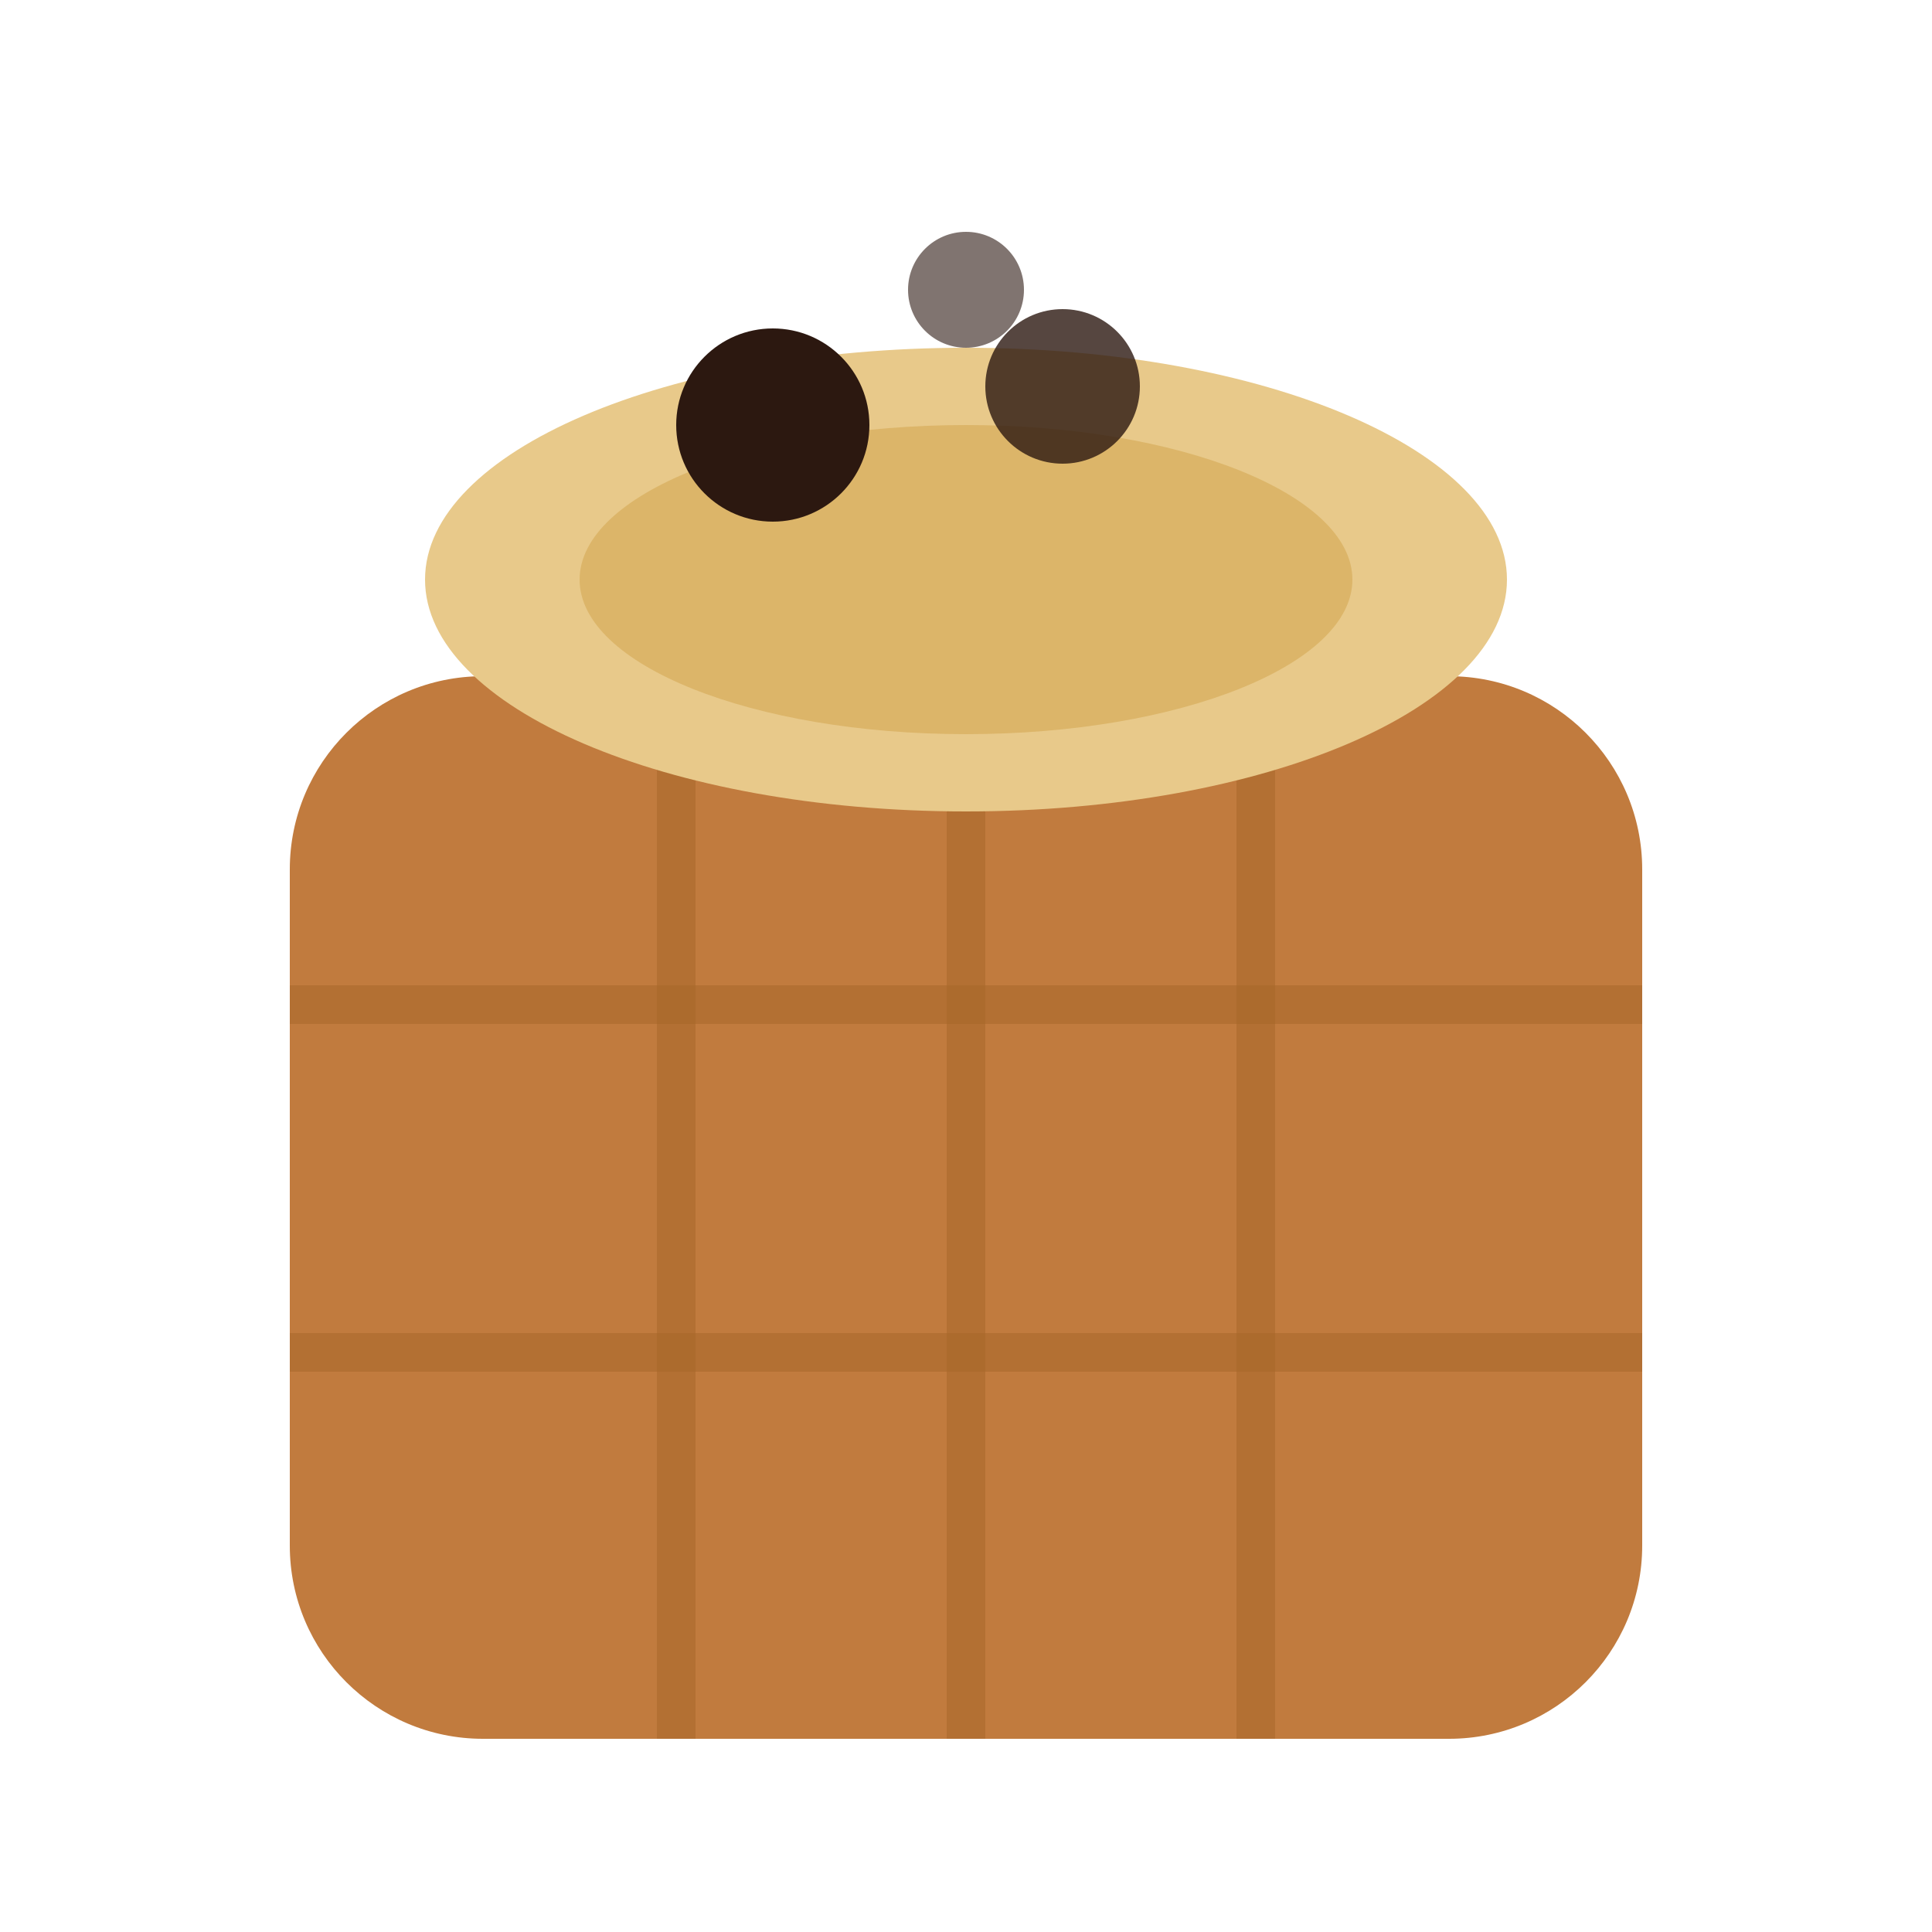
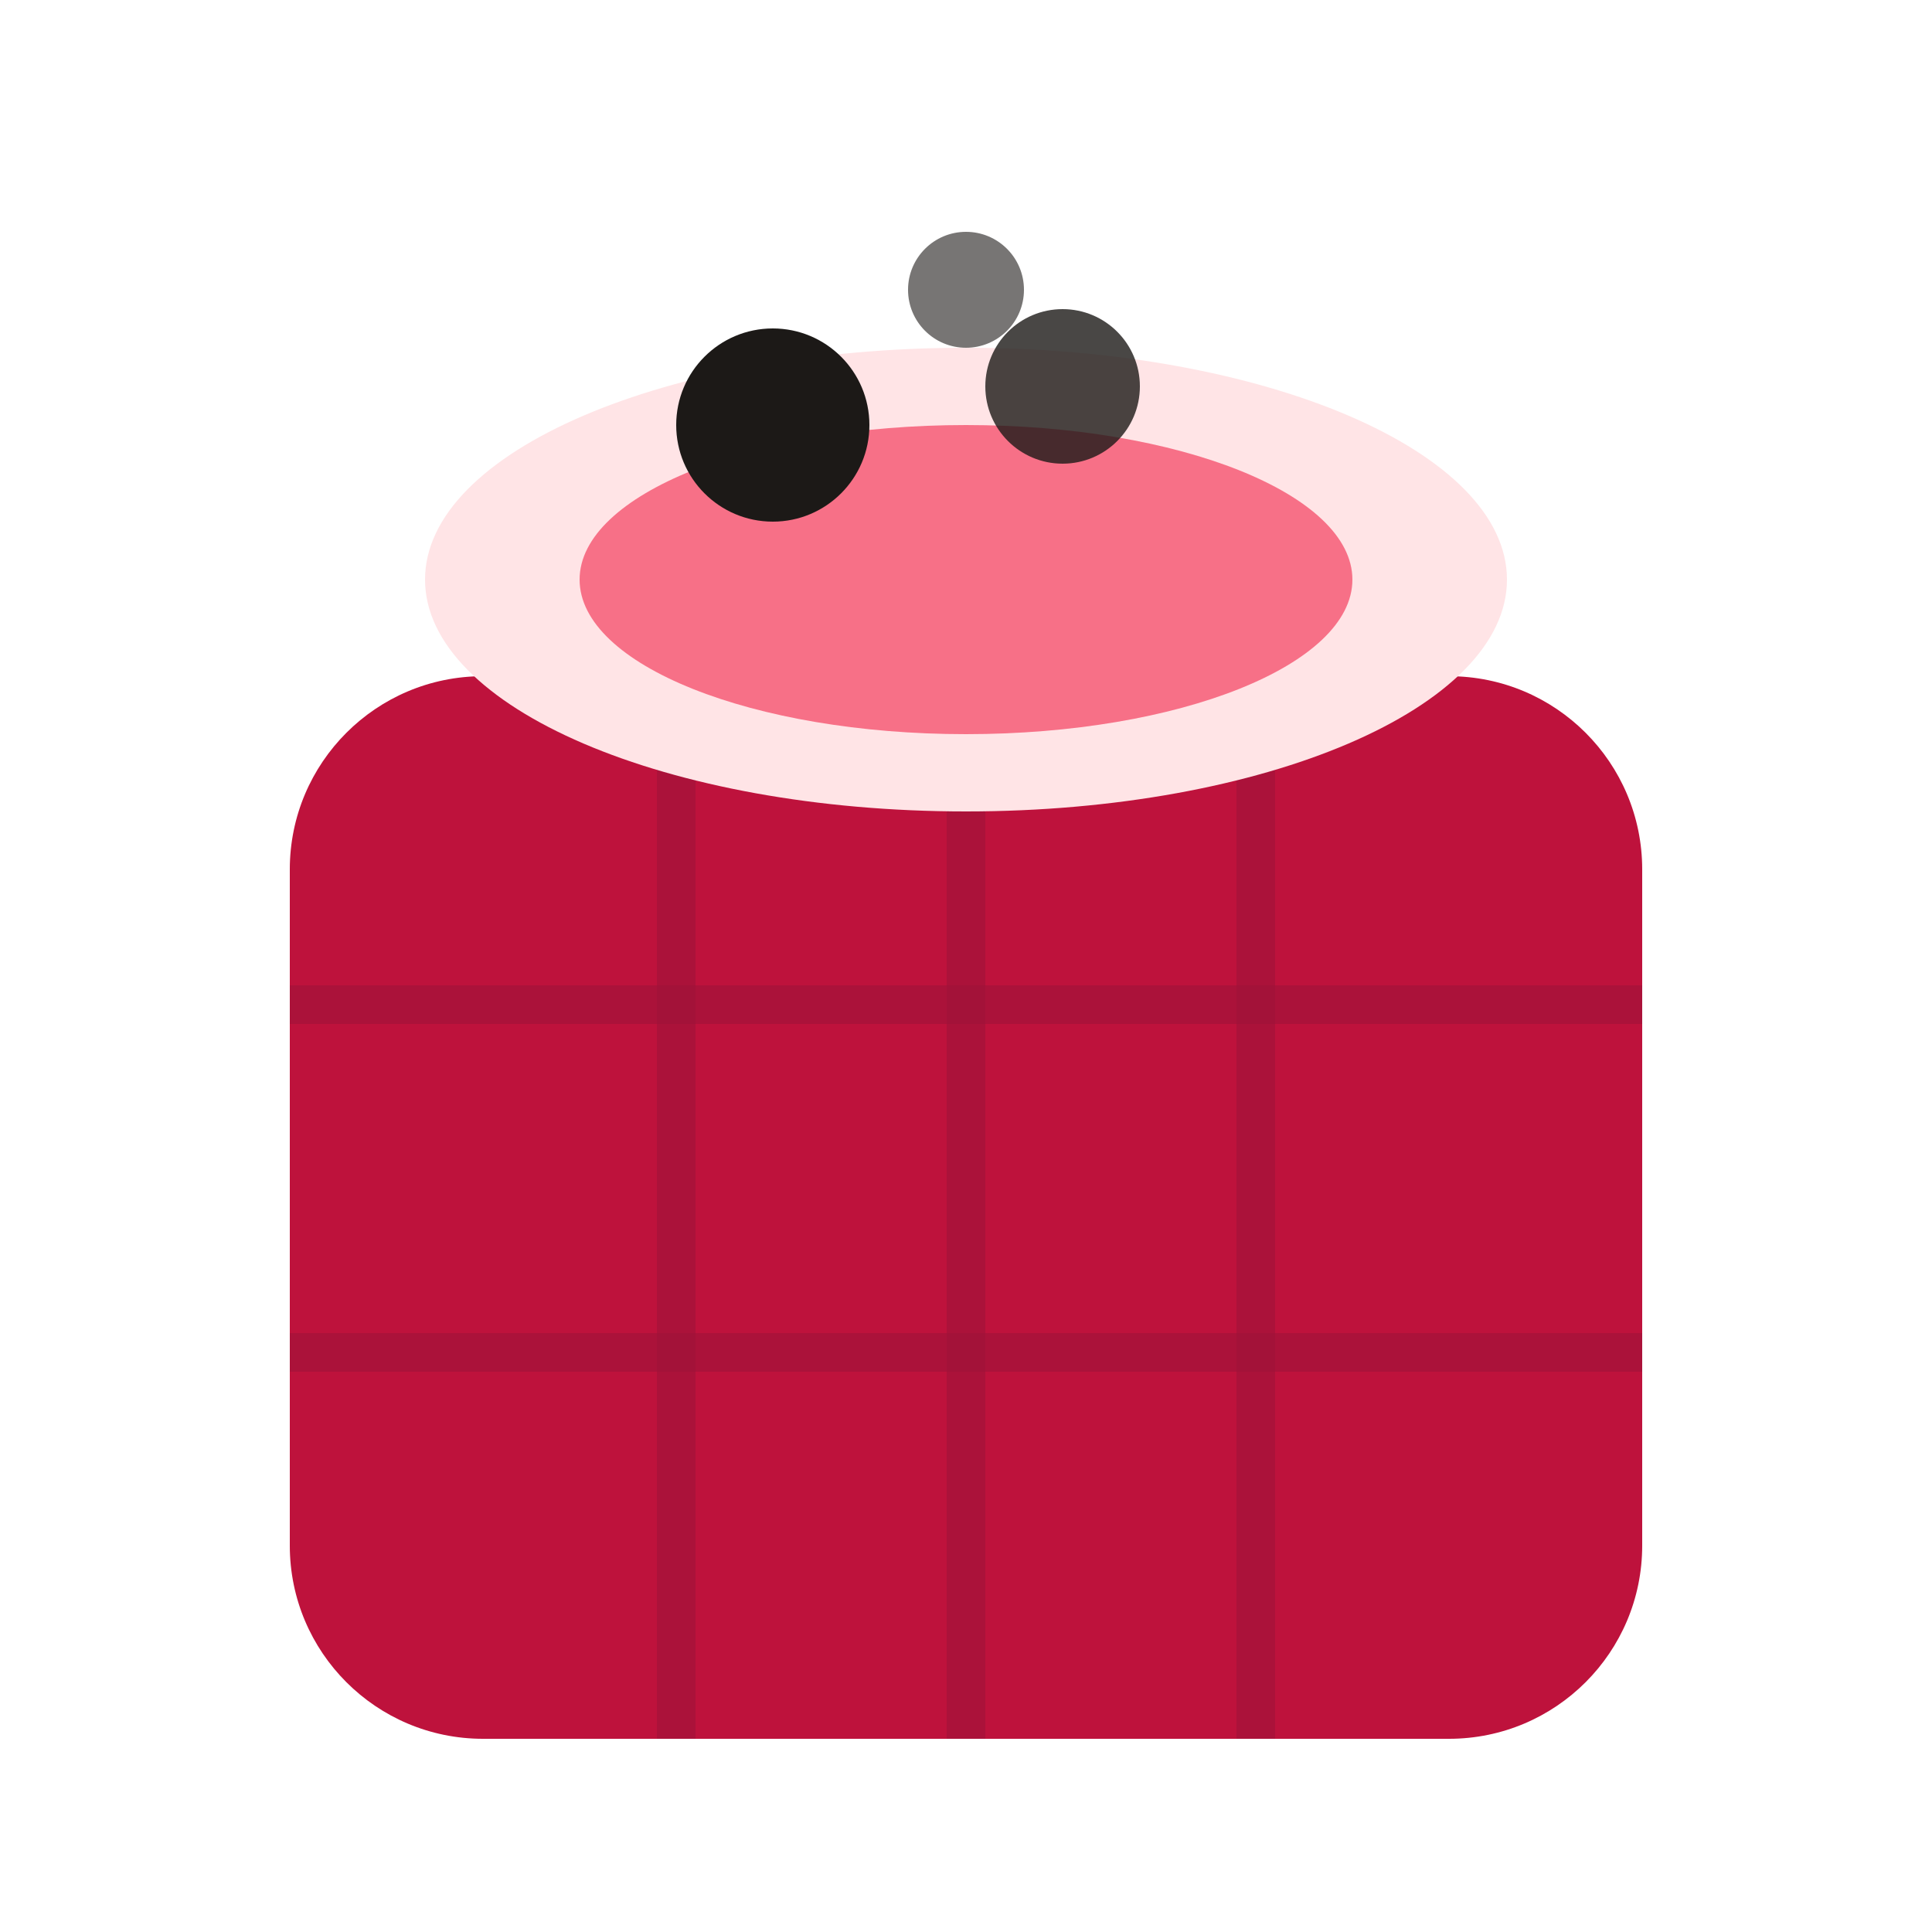
<svg xmlns="http://www.w3.org/2000/svg" width="32" height="32" viewBox="0 0 100 100" fill="none">
-   <rect x="15" y="35" width="70" height="55" rx="10" fill="#C17B3E" />
-   <line x1="35" y1="35" x2="35" y2="90" stroke="#A66528" stroke-width="2" opacity="0.5" />
-   <line x1="50" y1="35" x2="50" y2="90" stroke="#A66528" stroke-width="2" opacity="0.5" />
-   <line x1="65" y1="35" x2="65" y2="90" stroke="#A66528" stroke-width="2" opacity="0.5" />
-   <line x1="15" y1="52" x2="85" y2="52" stroke="#A66528" stroke-width="2" opacity="0.5" />
-   <line x1="15" y1="70" x2="85" y2="70" stroke="#A66528" stroke-width="2" opacity="0.5" />
-   <ellipse cx="50" cy="30" rx="28" ry="12" fill="#E8C98A" />
-   <ellipse cx="50" cy="30" rx="20" ry="8" fill="#D4A853" opacity="0.6" />
-   <circle cx="40" cy="22" r="5" fill="#2C1810" />
-   <circle cx="55" cy="20" r="4" fill="#2C1810" opacity="0.8" />
-   <circle cx="50" cy="15" r="3" fill="#2C1810" opacity="0.6" />
+   <rect x="15" y="35" width="70" height="55" rx="10" fill="#BE123C" />
+   <line x1="35" y1="35" x2="35" y2="90" stroke="#9F1239" stroke-width="2" opacity="0.6" />
+   <line x1="50" y1="35" x2="50" y2="90" stroke="#9F1239" stroke-width="2" opacity="0.6" />
+   <line x1="65" y1="35" x2="65" y2="90" stroke="#9F1239" stroke-width="2" opacity="0.6" />
+   <line x1="15" y1="52" x2="85" y2="52" stroke="#9F1239" stroke-width="2" opacity="0.6" />
+   <line x1="15" y1="70" x2="85" y2="70" stroke="#9F1239" stroke-width="2" opacity="0.6" />
+   <ellipse cx="50" cy="30" rx="28" ry="12" fill="#FFE4E6" />
+   <ellipse cx="50" cy="30" rx="20" ry="8" fill="#F43F5E" opacity="0.7" />
+   <circle cx="40" cy="22" r="5" fill="#1C1917" />
+   <circle cx="55" cy="20" r="4" fill="#1C1917" opacity="0.8" />
+   <circle cx="50" cy="15" r="3" fill="#1C1917" opacity="0.6" />
</svg>
